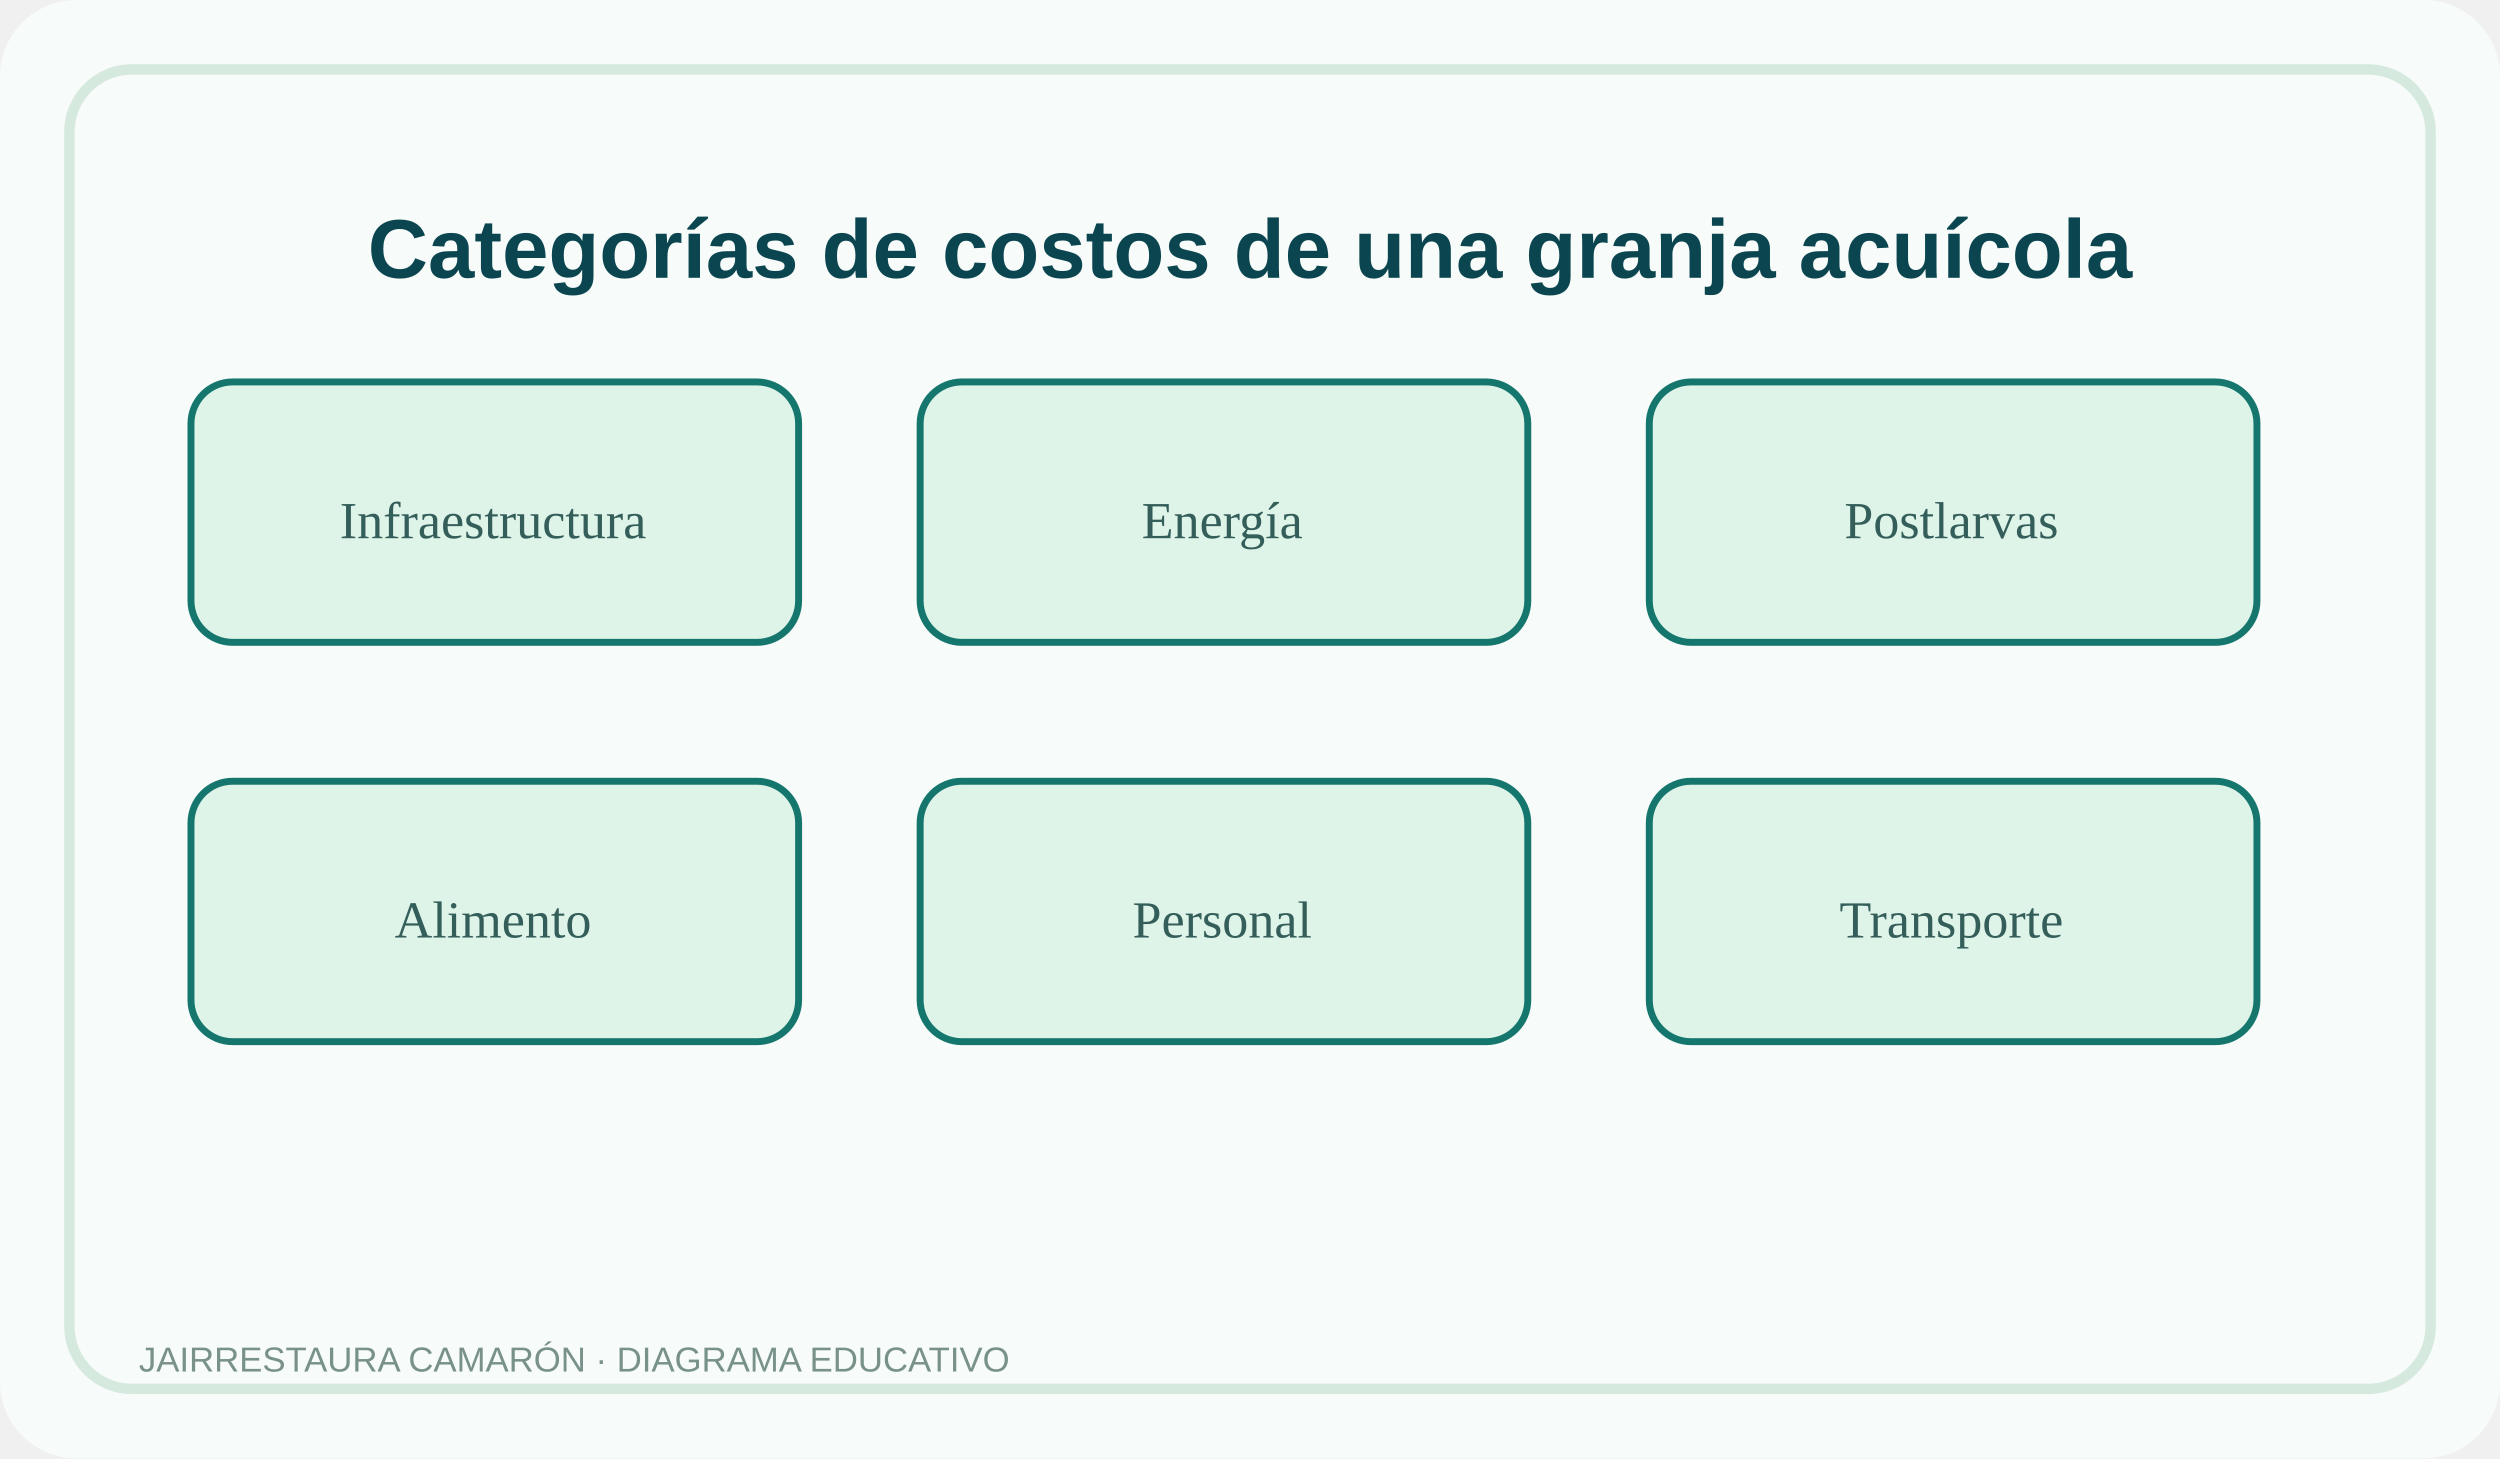
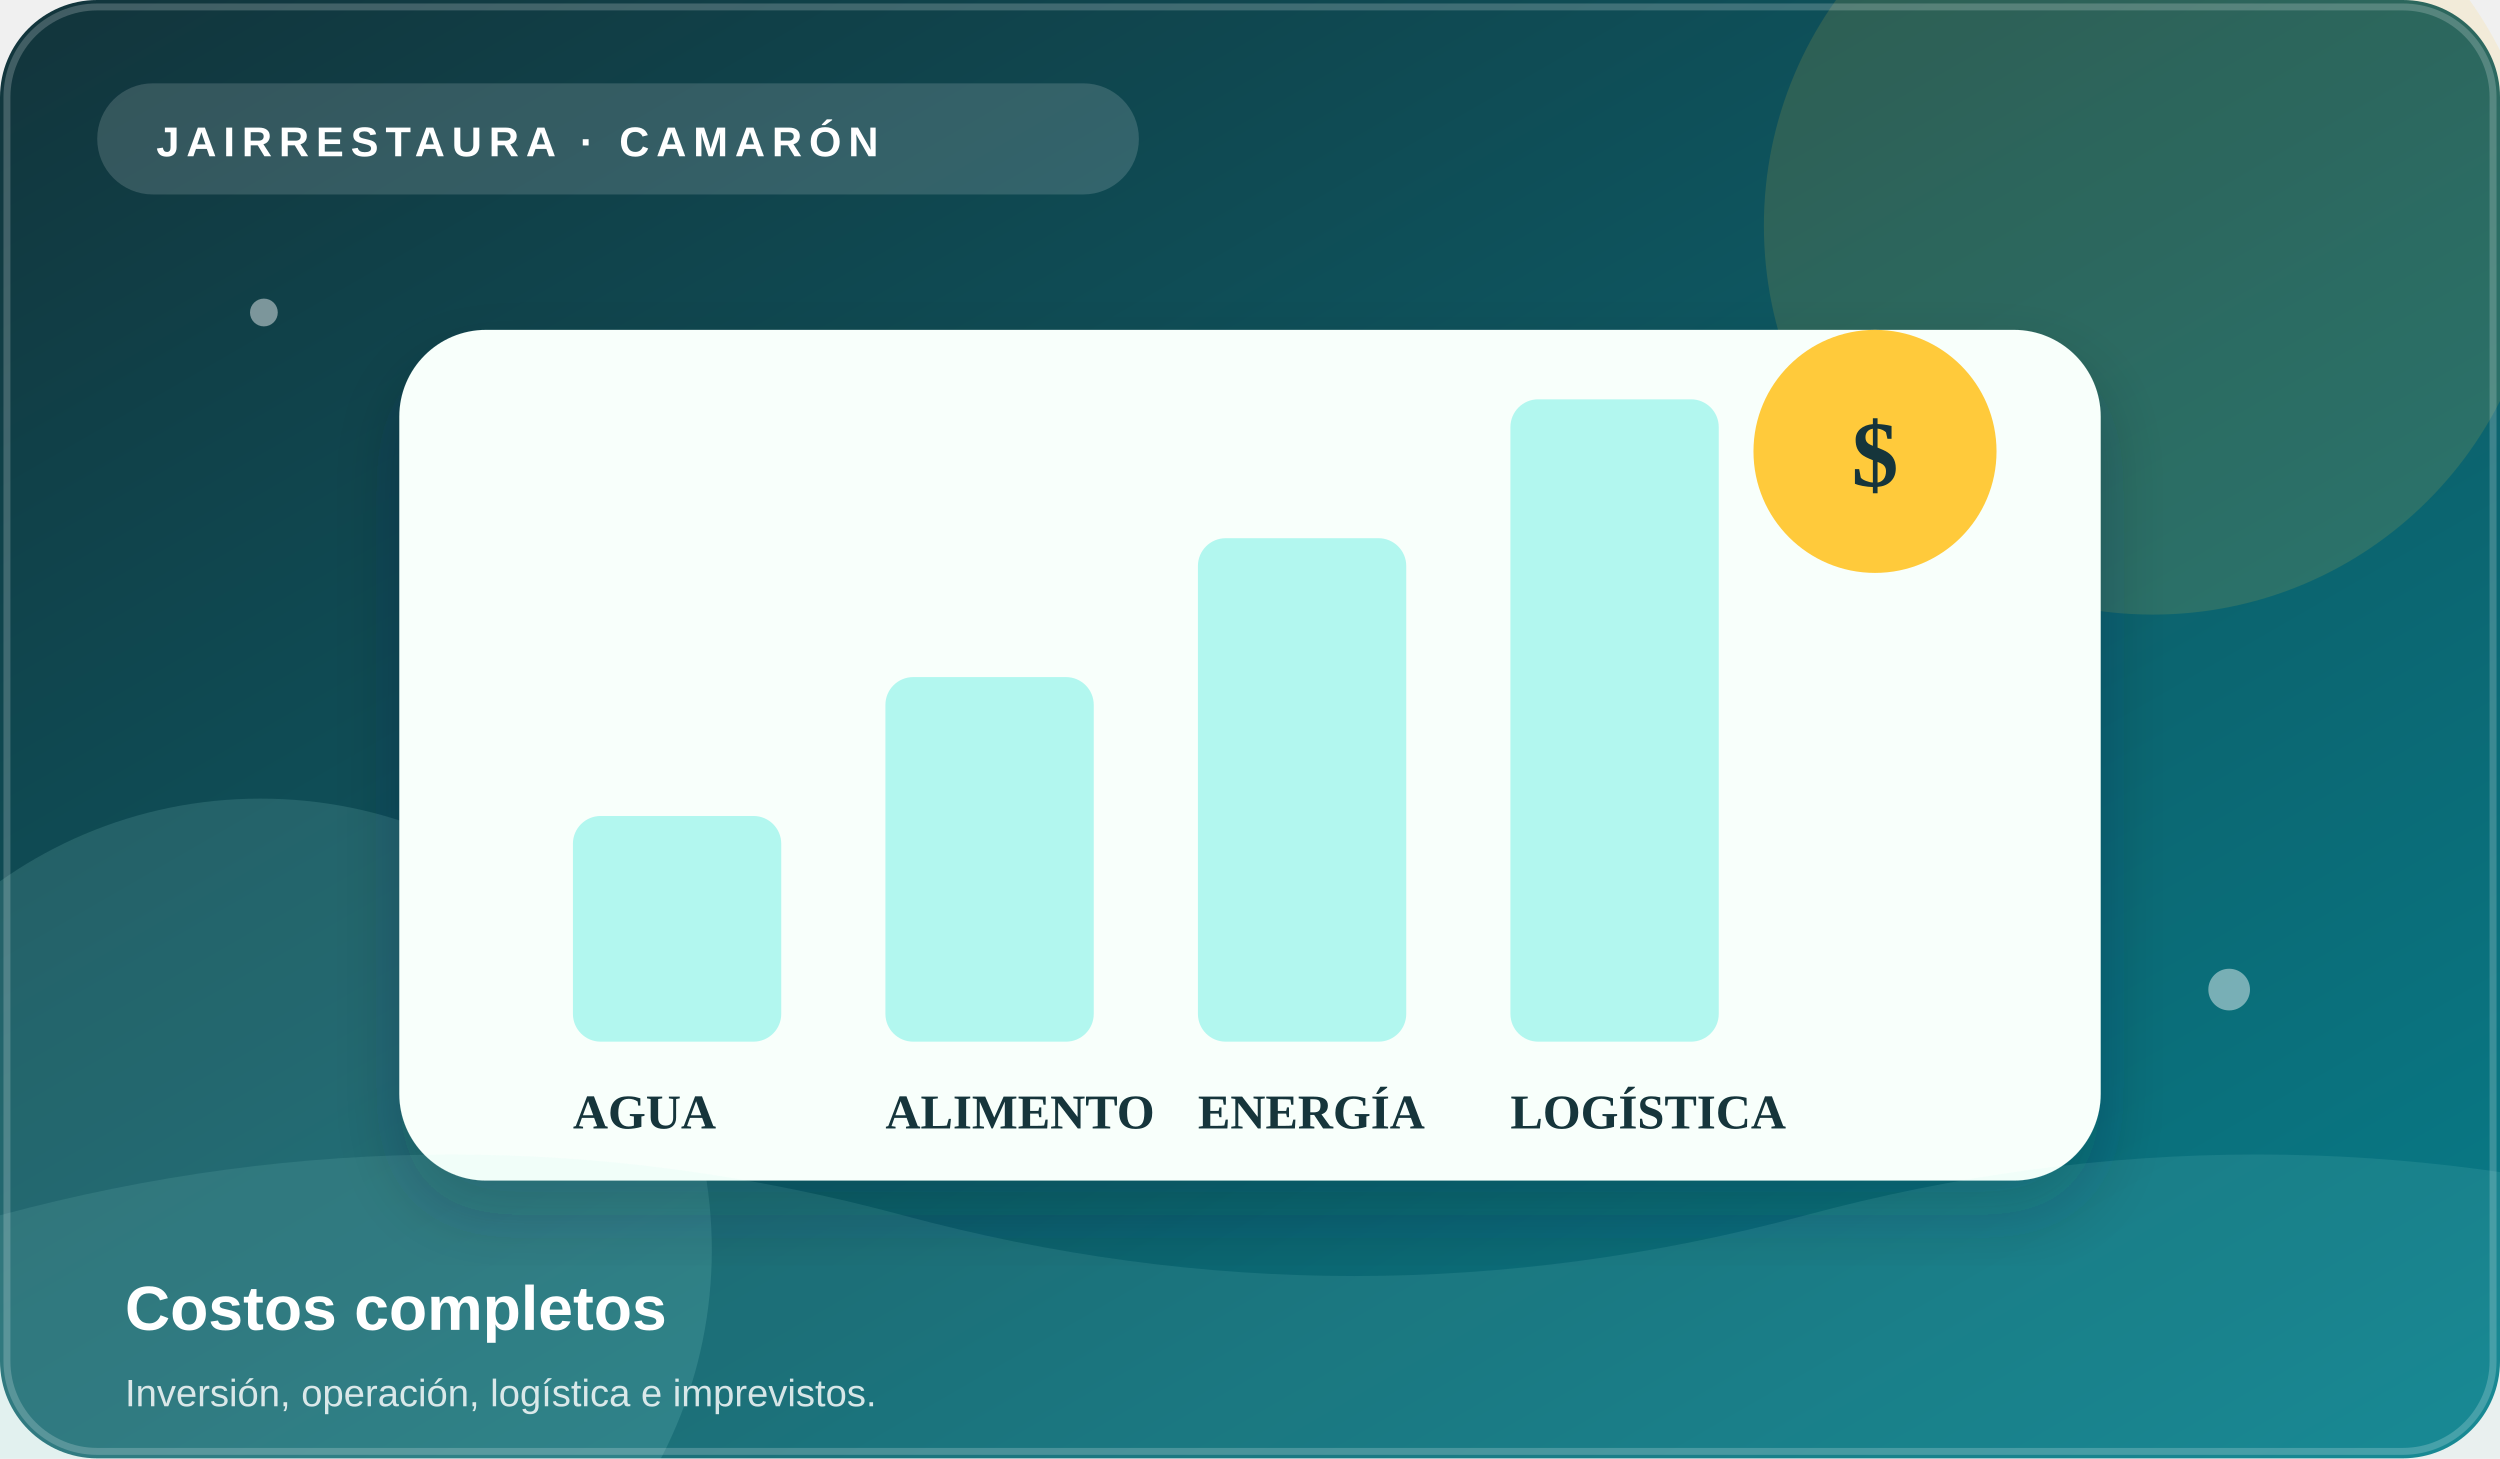
- <svg xmlns="http://www.w3.org/2000/svg" viewBox="0 0 720 420">
-   <rect width="720" height="420" rx="22" fill="#f7fbf9" />
-   <rect x="20" y="20" width="680" height="380" rx="18" fill="none" stroke="#d5e9df" stroke-width="3" />
-   <text x="360" y="80" text-anchor="middle" font-family="Arial" font-size="24" font-weight="700" fill="#0b4650">Categorías de costos de una granja acuícola</text>
-   <rect x="55" y="110" width="175" height="75" rx="12" fill="#dff4e9" stroke="#14766d" stroke-width="2" />
-   <text x="142" y="155" text-anchor="middle" font-size="15" fill="#345e5a">Infraestructura</text>
-   <rect x="265" y="110" width="175" height="75" rx="12" fill="#dff4e9" stroke="#14766d" stroke-width="2" />
-   <text x="352" y="155" text-anchor="middle" font-size="15" fill="#345e5a">Energía</text>
-   <rect x="475" y="110" width="175" height="75" rx="12" fill="#dff4e9" stroke="#14766d" stroke-width="2" />
-   <text x="562" y="155" text-anchor="middle" font-size="15" fill="#345e5a">Postlarvas</text>
-   <rect x="55" y="225" width="175" height="75" rx="12" fill="#dff4e9" stroke="#14766d" stroke-width="2" />
-   <text x="142" y="270" text-anchor="middle" font-size="15" fill="#345e5a">Alimento</text>
-   <rect x="265" y="225" width="175" height="75" rx="12" fill="#dff4e9" stroke="#14766d" stroke-width="2" />
-   <text x="352" y="270" text-anchor="middle" font-size="15" fill="#345e5a">Personal</text>
-   <rect x="475" y="225" width="175" height="75" rx="12" fill="#dff4e9" stroke="#14766d" stroke-width="2" />
-   <text x="562" y="270" text-anchor="middle" font-size="15" fill="#345e5a">Transporte</text>
-   <text x="40" y="395" font-family="Arial" font-size="10" fill="#78918a">JAIRRESTAURA CAMARÓN · DIAGRAMA EDUCATIVO</text>
+ <svg xmlns="http://www.w3.org/2000/svg" viewBox="0 0 720 420" role="img" aria-labelledby="t d">
+   <defs>
+     <linearGradient id="bg" x2="1" y2="1">
+       <stop stop-color="#12343b" />
+       <stop offset="1" stop-color="#087e8b" />
+     </linearGradient>
+     <linearGradient id="water" x2="0" y2="1">
+       <stop stop-color="#b2f7ef" />
+       <stop offset="1" stop-color="#087e8b" />
+     </linearGradient>
+     <linearGradient id="gold" x2="1" y2="1">
+       <stop stop-color="#ffca3a" />
+       <stop offset="1" stop-color="#e76f51" />
+     </linearGradient>
+     <filter id="shadow">
+       <feDropShadow dx="0" dy="10" stdDeviation="10" flood-color="#032b36" flood-opacity=".24" />
+     </filter>
+   </defs>
+   <rect width="720" height="420" rx="28" fill="url(#bg)" />
+   <circle cx="620" cy="65" r="112" fill="#ffca3a" opacity=".13" />
+   <circle cx="75" cy="360" r="130" fill="#b2f7ef" opacity=".13" />
+   <g fill="#fff" opacity=".45">
+     <circle cx="76" cy="90" r="4">
+       <animate attributeName="cy" values="90;70;90" dur="4s" repeatCount="indefinite" />
+     </circle>
+     <circle cx="642" cy="285" r="6">
+       <animate attributeName="cy" values="285;260;285" dur="5s" repeatCount="indefinite" />
+     </circle>
+     <circle cx="585" cy="110" r="3" />
+   </g>
+   <g filter="url(#shadow)">
+     <rect x="115" y="95" width="490" height="245" rx="25" fill="#f8fffb" />
+     <g fill="#b2f7ef">
+       <rect x="165" y="235" width="60" height="65" rx="8" />
+       <rect x="255" y="195" width="60" height="105" rx="8" />
+       <rect x="345" y="155" width="60" height="145" rx="8" />
+       <rect x="435" y="115" width="60" height="185" rx="8" />
+     </g>
+     <g fill="#12343b" font-size="14" font-weight="800">
+       <text x="165" y="325">AGUA</text>
+       <text x="255" y="325">ALIMENTO</text>
+       <text x="345" y="325">ENERGÍA</text>
+       <text x="435" y="325">LOGÍSTICA</text>
+     </g>
+     <circle cx="540" cy="130" r="35" fill="#ffca3a" />
+     <text x="540" y="140" fill="#12343b" text-anchor="middle" font-size="27" font-weight="900">$</text>
+   </g>
+   <path d="M0 350 Q130 315 260 350 T520 350 T780 350 V420 H0Z" fill="#b2f7ef" opacity=".10" />
+   <rect x="28" y="24" width="300" height="32" rx="16" fill="#fff" fill-opacity=".15" />
+   <text x="45" y="45" fill="#fff" font-family="Arial,sans-serif" font-size="12" font-weight="700" letter-spacing="2">JAIRRESTAURA · CAMARÓN</text>
+   <text x="36" y="383" fill="#fff" font-family="Arial,sans-serif" font-size="18" font-weight="800">Costos completos</text>
+   <text x="36" y="405" fill="#fff" fill-opacity=".82" font-family="Arial,sans-serif" font-size="11">Inversión, operación, logística e imprevistos.</text>
+   <rect x="2" y="2" width="716" height="416" rx="26" fill="none" stroke="#fff" stroke-opacity=".2" stroke-width="2" />
</svg>
